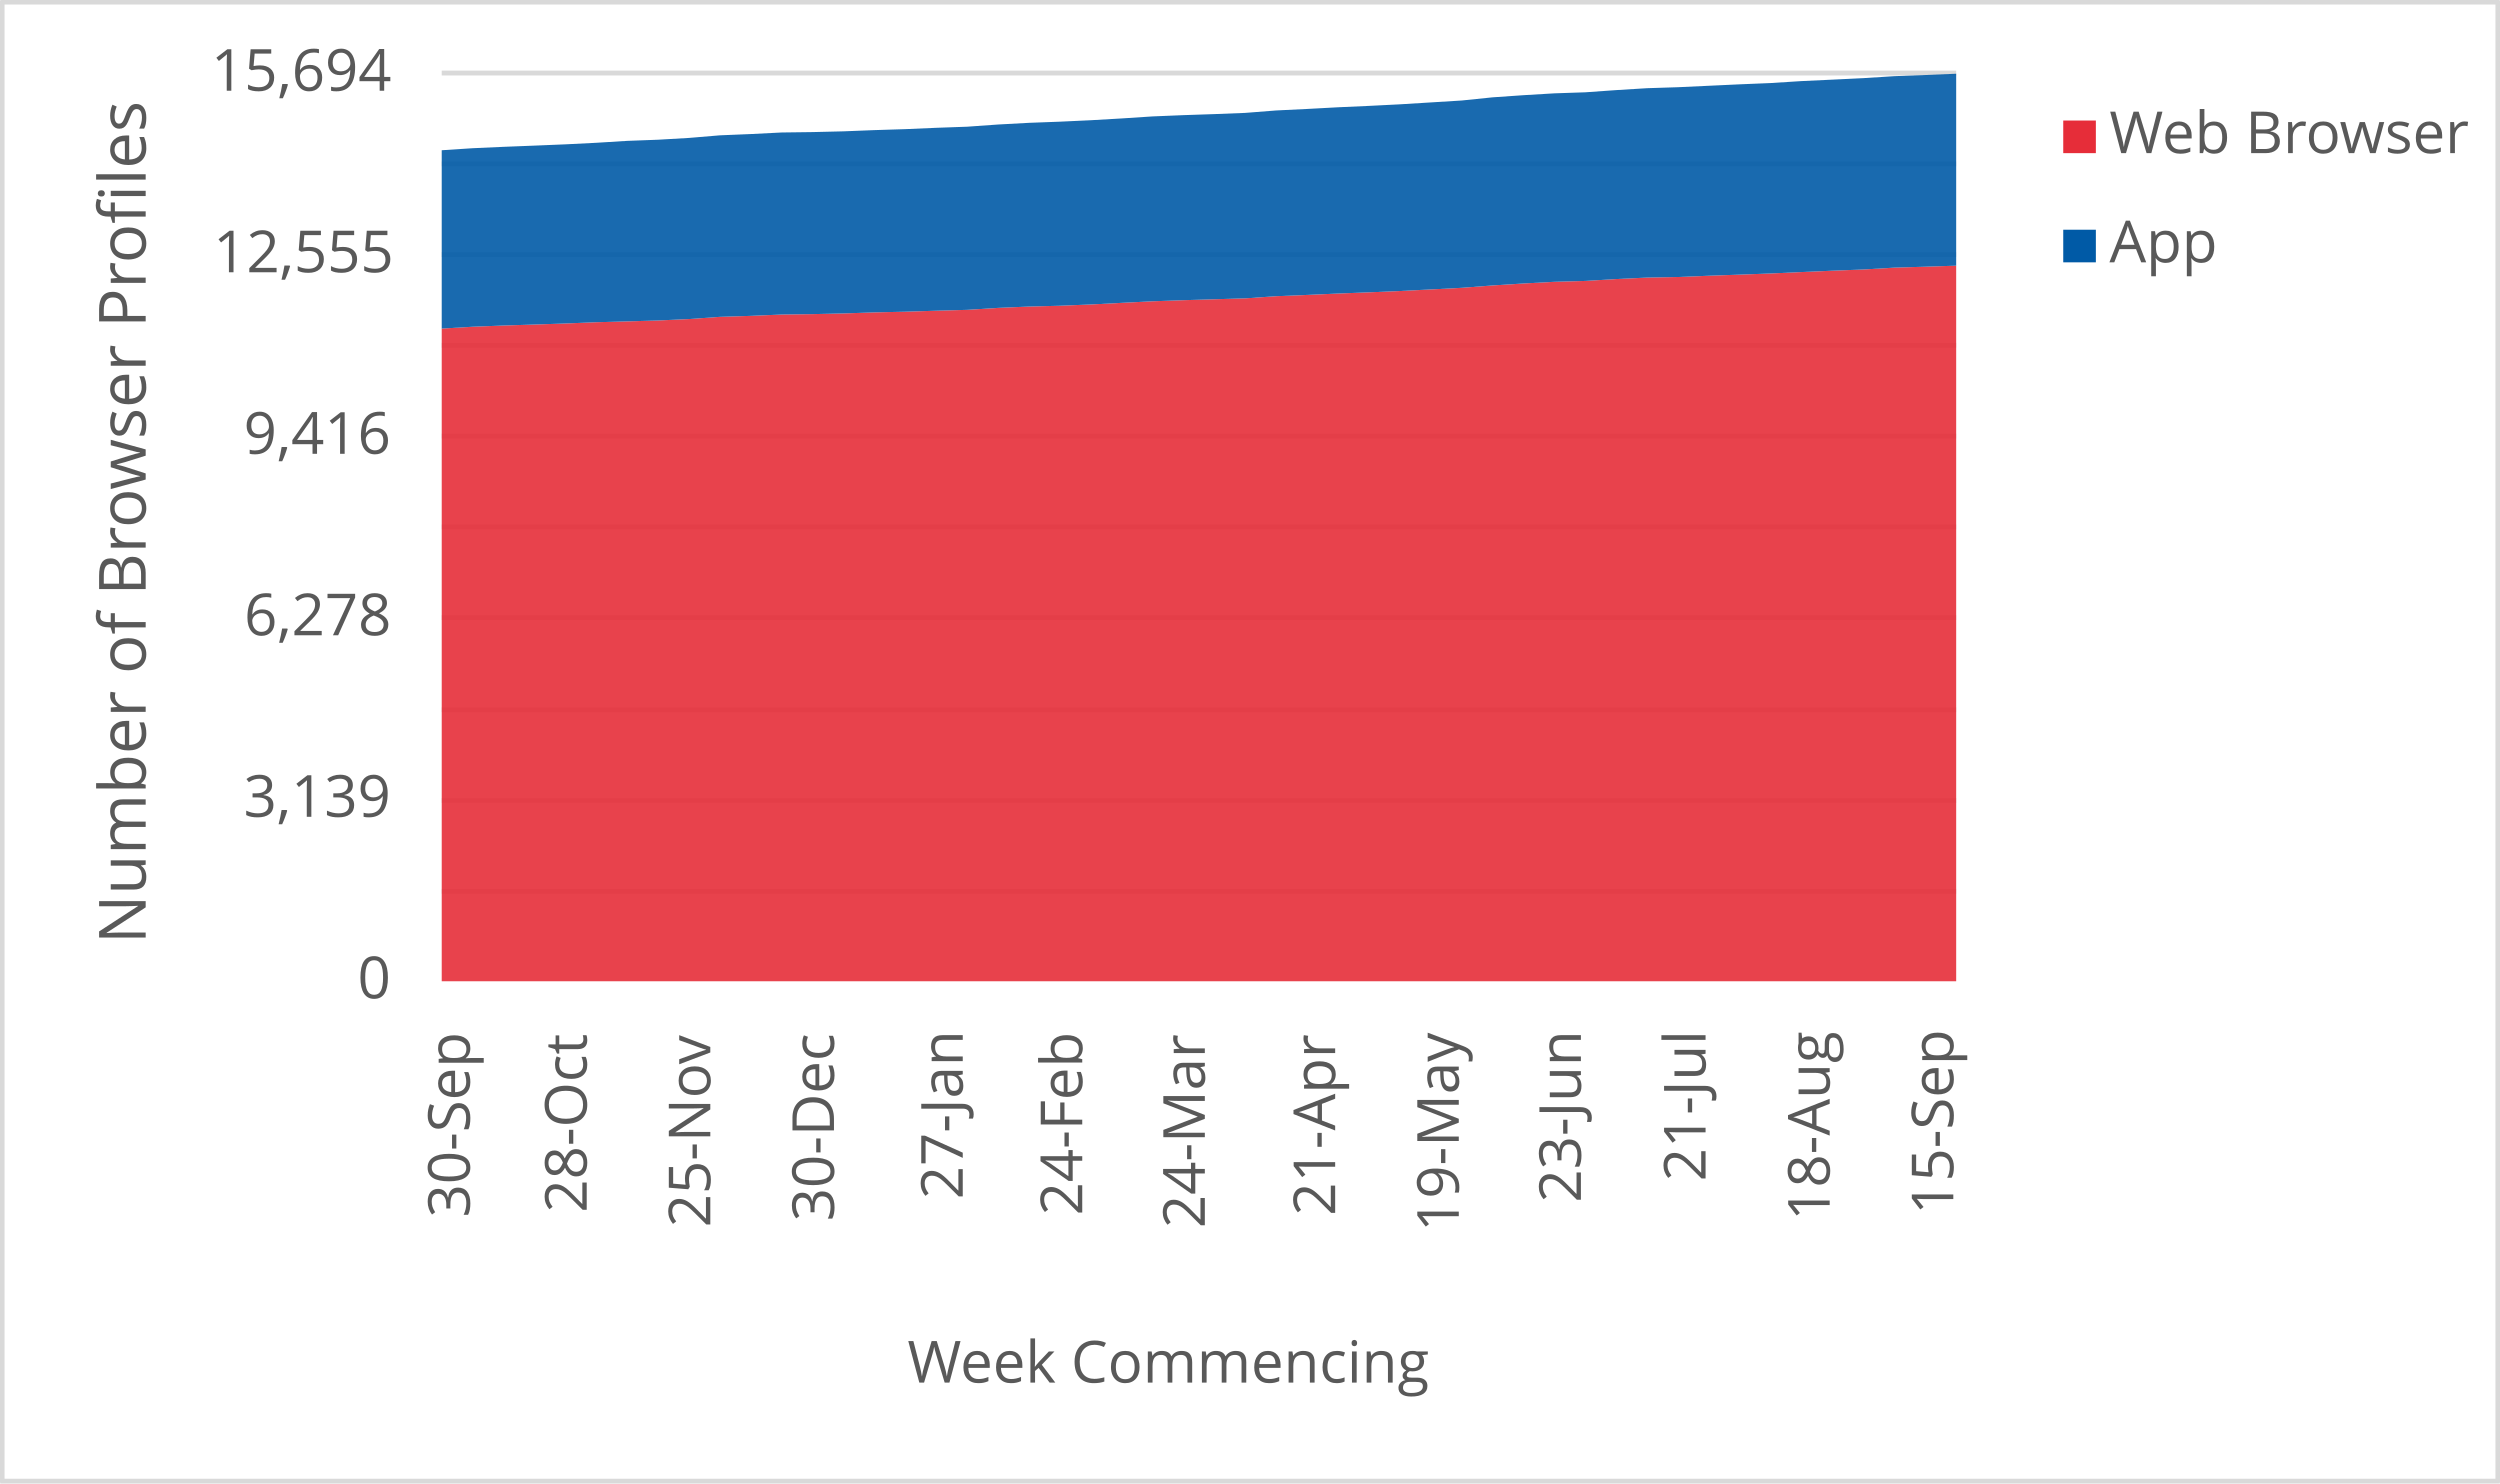
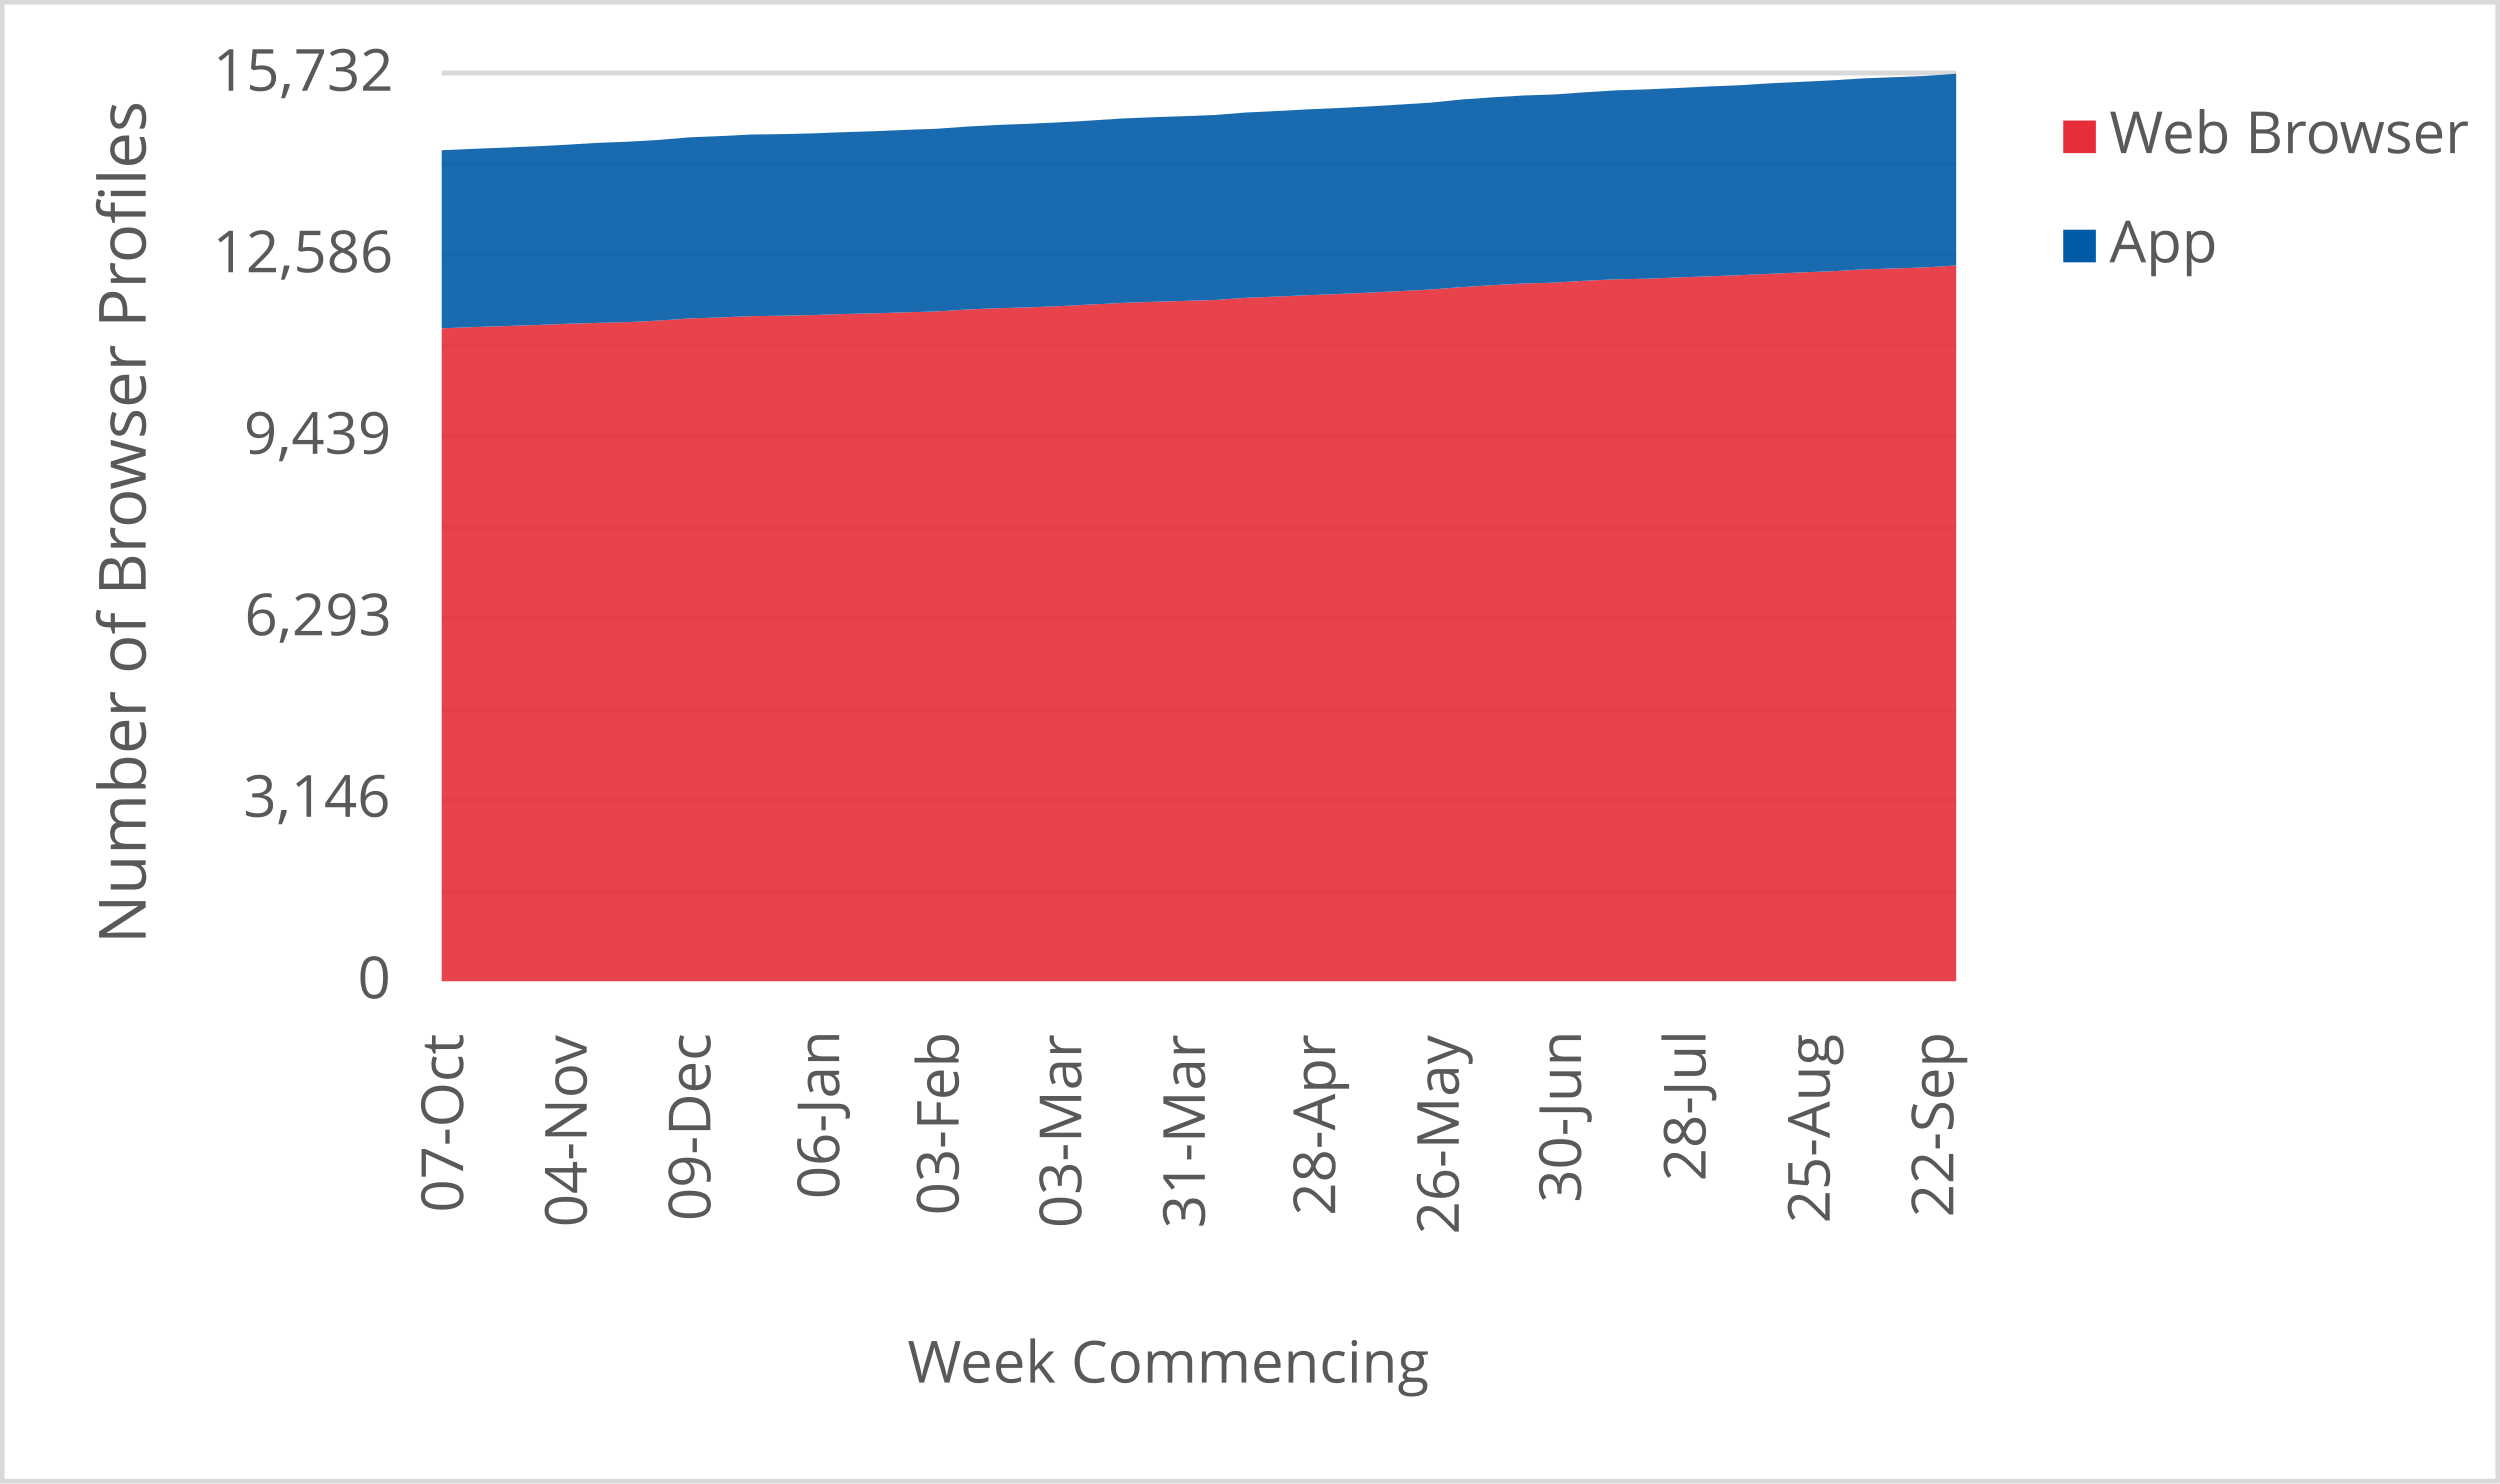
<svg xmlns="http://www.w3.org/2000/svg" width="1763" height="1046" xml:space="preserve" overflow="hidden">
  <defs>
    <clipPath id="clip0">
      <rect x="2917" y="346" width="1763" height="1046" />
    </clipPath>
  </defs>
  <g clip-path="url(#clip0)" transform="translate(-2917 -346)">
    <rect x="2918" y="347" width="1760" height="1043" fill="#FFFFFF" />
    <g>
      <path d="    M3228.5 974.532 4296.5 974.532    M3228.5 910.53 4296.5 910.53    M3228.5 846.528 4296.5 846.528    M3228.5 781.526 4296.5 781.526    M3228.5 717.524 4296.5 717.524    M3228.5 653.522 4296.5 653.522    M3228.5 589.52 4296.5 589.52    M3228.5 525.517 4296.5 525.517    M3228.5 461.515 4296.5 461.515    M3228.5 397.5 4296.5 397.5" stroke="#D9D9D9" stroke-width="3.438" stroke-linejoin="round" stroke-miterlimit="10" fill="none" />
    </g>
    <g>
      <path d="M 1038.5 4296.5 1038.5" stroke="#D9D9D9" stroke-width="3.438" stroke-linejoin="round" stroke-miterlimit="10" fill="none" fill-rule="evenodd" />
    </g>
    <g>
-       <text fill="#595959" font-family="Verdana,Open Sans,DejaVu Sans,sans-serif" font-weight="400" font-size="41" transform="matrix(6.12323e-17 -1 1 6.12323e-17 3248.289 1204.543)">30-Sep</text>
+       <text fill="#595959" font-family="Verdana,Open Sans,DejaVu Sans,sans-serif" font-weight="400" font-size="41" transform="matrix(6.12323e-17 -1 1 6.12323e-17 3243.565 1201.1)">07-Oct</text>
    </g>
    <g>
-       <text fill="#595959" font-family="Verdana,Open Sans,DejaVu Sans,sans-serif" font-weight="400" font-size="41" transform="matrix(6.12323e-17 -1 1 6.12323e-17 3330.748 1201.14)">28-Oct</text>
+       <text fill="#595959" font-family="Verdana,Open Sans,DejaVu Sans,sans-serif" font-weight="400" font-size="41" transform="matrix(6.12323e-17 -1 1 6.12323e-17 3330.748 1211.43)">04-Nov</text>
    </g>
    <g>
-       <text fill="#595959" font-family="Verdana,Open Sans,DejaVu Sans,sans-serif" font-weight="400" font-size="41" transform="matrix(6.12323e-17 -1 1 6.12323e-17 3417.912 1211.47)">25-Nov</text>
+       <text fill="#595959" font-family="Verdana,Open Sans,DejaVu Sans,sans-serif" font-weight="400" font-size="41" transform="matrix(6.12323e-17 -1 1 6.12323e-17 3417.932 1207.086)">09-Dec</text>
    </g>
    <g>
-       <text fill="#595959" font-family="Verdana,Open Sans,DejaVu Sans,sans-serif" font-weight="400" font-size="41" transform="matrix(6.12323e-17 -1 1 6.12323e-17 3505.116 1207.246)">30-Dec</text>
+       <text fill="#595959" font-family="Verdana,Open Sans,DejaVu Sans,sans-serif" font-weight="400" font-size="41" transform="matrix(6.12323e-17 -1 1 6.12323e-17 3508.769 1191.651)">06-Jan</text>
    </g>
    <g>
-       <text fill="#595959" font-family="Verdana,Open Sans,DejaVu Sans,sans-serif" font-weight="400" font-size="41" transform="matrix(6.12323e-17 -1 1 6.12323e-17 3595.933 1191.691)">27-Jan</text>
+       <text fill="#595959" font-family="Verdana,Open Sans,DejaVu Sans,sans-serif" font-weight="400" font-size="41" transform="matrix(6.12323e-17 -1 1 6.12323e-17 3593.01 1203.042)">03-Feb</text>
    </g>
    <g>
-       <text fill="#595959" font-family="Verdana,Open Sans,DejaVu Sans,sans-serif" font-weight="400" font-size="41" transform="matrix(6.12323e-17 -1 1 6.12323e-17 3680.194 1203.082)">24-Feb</text>
+       <text fill="#595959" font-family="Verdana,Open Sans,DejaVu Sans,sans-serif" font-weight="400" font-size="41" transform="matrix(6.12323e-17 -1 1 6.12323e-17 3679.483 1212.011)">03-Mar</text>
    </g>
    <g>
-       <text fill="#595959" font-family="Verdana,Open Sans,DejaVu Sans,sans-serif" font-weight="400" font-size="41" transform="matrix(6.12323e-17 -1 1 6.12323e-17 3766.647 1212.051)">24-Mar</text>
+       <text fill="#595959" font-family="Verdana,Open Sans,DejaVu Sans,sans-serif" font-weight="400" font-size="41" transform="matrix(6.12323e-17 -1 1 6.12323e-17 3766.647 1212.171)">31-Mar</text>
    </g>
    <g>
-       <text fill="#595959" font-family="Verdana,Open Sans,DejaVu Sans,sans-serif" font-weight="400" font-size="41" transform="matrix(6.12323e-17 -1 1 6.12323e-17 3858.555 1203.302)">21-Apr</text>
+       <text fill="#595959" font-family="Verdana,Open Sans,DejaVu Sans,sans-serif" font-weight="400" font-size="41" transform="matrix(6.12323e-17 -1 1 6.12323e-17 3858.555 1203.302)">28-Apr</text>
    </g>
    <g>
-       <text fill="#595959" font-family="Verdana,Open Sans,DejaVu Sans,sans-serif" font-weight="400" font-size="41" transform="matrix(6.12323e-17 -1 1 6.12323e-17 3945.739 1214.753)">19-May</text>
+       <text fill="#595959" font-family="Verdana,Open Sans,DejaVu Sans,sans-serif" font-weight="400" font-size="41" transform="matrix(6.12323e-17 -1 1 6.12323e-17 3945.739 1216.515)">26-May</text>
    </g>
    <g>
-       <text fill="#595959" font-family="Verdana,Open Sans,DejaVu Sans,sans-serif" font-weight="400" font-size="41" transform="matrix(6.12323e-17 -1 1 6.12323e-17 4031.851 1194.053)">23-Jun</text>
+       <text fill="#595959" font-family="Verdana,Open Sans,DejaVu Sans,sans-serif" font-weight="400" font-size="41" transform="matrix(6.12323e-17 -1 1 6.12323e-17 4031.871 1194.173)">30-Jun</text>
    </g>
    <g>
-       <text fill="#595959" font-family="Verdana,Open Sans,DejaVu Sans,sans-serif" font-weight="400" font-size="41" transform="matrix(6.12323e-17 -1 1 6.12323e-17 4119.766 1179.039)">21-Jul</text>
+       <text fill="#595959" font-family="Verdana,Open Sans,DejaVu Sans,sans-serif" font-weight="400" font-size="41" transform="matrix(6.12323e-17 -1 1 6.12323e-17 4119.766 1179.039)">28-Jul</text>
    </g>
    <g>
-       <text fill="#595959" font-family="Verdana,Open Sans,DejaVu Sans,sans-serif" font-weight="400" font-size="41" transform="matrix(6.12323e-17 -1 1 6.12323e-17 4207.29 1206.906)">18-Aug</text>
+       <text fill="#595959" font-family="Verdana,Open Sans,DejaVu Sans,sans-serif" font-weight="400" font-size="41" transform="matrix(6.12323e-17 -1 1 6.12323e-17 4207.29 1208.667)">25-Aug</text>
    </g>
    <g>
-       <text fill="#595959" font-family="Verdana,Open Sans,DejaVu Sans,sans-serif" font-weight="400" font-size="41" transform="matrix(6.12323e-17 -1 1 6.12323e-17 4294.473 1202.662)">15-Sep</text>
+       <text fill="#595959" font-family="Verdana,Open Sans,DejaVu Sans,sans-serif" font-weight="400" font-size="41" transform="matrix(6.12323e-17 -1 1 6.12323e-17 4294.473 1204.423)">22-Sep</text>
    </g>
    <g>
      <text fill="#595959" font-family="Verdana,Open Sans,DejaVu Sans,sans-serif" font-weight="400" font-size="41" transform="matrix(1 0 0 1 3169.141 1050)">0</text>
    </g>
    <g>
-       <text fill="#595959" font-family="Verdana,Open Sans,DejaVu Sans,sans-serif" font-weight="400" font-size="41" transform="matrix(1 0 0 1 3088.763 922)">3,139</text>
+       <text fill="#595959" font-family="Verdana,Open Sans,DejaVu Sans,sans-serif" font-weight="400" font-size="41" transform="matrix(1 0 0 1 3088.562 922)">3,146</text>
    </g>
    <g>
-       <text fill="#595959" font-family="Verdana,Open Sans,DejaVu Sans,sans-serif" font-weight="400" font-size="41" transform="matrix(1 0 0 1 3089.143 794)">6,278</text>
+       <text fill="#595959" font-family="Verdana,Open Sans,DejaVu Sans,sans-serif" font-weight="400" font-size="41" transform="matrix(1 0 0 1 3089.423 794)">6,293</text>
    </g>
    <g>
-       <text fill="#595959" font-family="Verdana,Open Sans,DejaVu Sans,sans-serif" font-weight="400" font-size="41" transform="matrix(1 0 0 1 3088.803 666)">9,416</text>
+       <text fill="#595959" font-family="Verdana,Open Sans,DejaVu Sans,sans-serif" font-weight="400" font-size="41" transform="matrix(1 0 0 1 3089.003 666)">9,439</text>
    </g>
    <g>
-       <text fill="#595959" font-family="Verdana,Open Sans,DejaVu Sans,sans-serif" font-weight="400" font-size="41" transform="matrix(1 0 0 1 3067.362 538)">12,555</text>
+       <text fill="#595959" font-family="Verdana,Open Sans,DejaVu Sans,sans-serif" font-weight="400" font-size="41" transform="matrix(1 0 0 1 3067.001 538)">12,586</text>
    </g>
    <g>
-       <text fill="#595959" font-family="Verdana,Open Sans,DejaVu Sans,sans-serif" font-weight="400" font-size="41" transform="matrix(1 0 0 1 3065.82 410)">15,694</text>
+       <text fill="#595959" font-family="Verdana,Open Sans,DejaVu Sans,sans-serif" font-weight="400" font-size="41" transform="matrix(1 0 0 1 3067.202 410)">15,732</text>
    </g>
    <g>
      <text fill="#595959" font-family="Verdana,Open Sans,DejaVu Sans,sans-serif" font-weight="400" font-size="41" transform="matrix(1 0 0 1 3556.971 1321)">Week Commencing</text>
    </g>
    <g>
      <text fill="#595959" font-family="Verdana,Open Sans,DejaVu Sans,sans-serif" font-weight="400" font-size="46" transform="matrix(6.12323e-17 -1 1 6.12323e-17 3019.73 1011.674)">Number of Browser Profiles</text>
    </g>
    <rect x="2918.5" y="347.5" width="1760" height="1043" stroke="#D9D9D9" stroke-width="3.438" stroke-linejoin="round" stroke-miterlimit="10" fill="none" />
    <g>
-       <path d="M3228.5 1038 3250.296 1038 3272.092 1038 3293.888 1038 3315.684 1038 3337.48 1038 3359.276 1038 3381.071 1038 3402.867 1038 3424.663 1038 3446.459 1038 3468.255 1038 3490.051 1038 3511.847 1038 3533.643 1038 3555.439 1038 3577.235 1038 3599.031 1038 3620.827 1038 3642.622 1038 3664.418 1038 3686.214 1038 3708.01 1038 3729.806 1038 3751.602 1038 3773.398 1038 3795.194 1038 3816.99 1038 3838.786 1038 3860.582 1038 3882.378 1038 3904.173 1038 3925.969 1038 3947.765 1038 3969.561 1038 3991.357 1038 4013.153 1038 4034.949 1038 4056.745 1038 4078.541 1038 4100.337 1038 4122.133 1038 4143.929 1038 4165.724 1038 4187.52 1038 4209.316 1038 4231.112 1038 4252.908 1038 4274.704 1038 4296.5 1038 4296.5 533.349 4274.704 534.083 4252.908 534.735 4231.112 536.04 4209.316 536.896 4187.52 537.834 4165.724 538.854 4143.929 539.669 4122.133 540.444 4100.337 541.341 4078.541 541.749 4056.745 542.769 4034.949 544.114 4013.153 544.726 3991.357 545.909 3969.561 547.295 3947.765 548.967 3925.969 550.109 3904.173 551.21 3882.378 552.148 3860.582 553.004 3838.786 553.983 3816.99 554.88 3795.194 556.389 3773.398 557.042 3751.602 557.694 3729.806 558.469 3708.01 559.57 3686.214 560.712 3664.418 561.609 3642.622 562.18 3620.827 563.118 3599.031 564.504 3577.235 565.116 3555.439 565.809 3533.643 566.299 3511.847 567.033 3490.051 567.522 3468.255 567.808 3446.459 568.746 3424.663 569.439 3402.867 570.988 3381.071 572.008 3359.276 572.62 3337.48 573.231 3315.684 574.128 3293.888 574.862 3272.092 575.556 3250.296 576.412 3228.5 577.717 3228.5 1038Z" fill="#e62d39" opacity="0.9" />
+       <path d="M3228.5 1038 3250.296 1038 3272.092 1038 3293.888 1038 3315.684 1038 3337.48 1038 3359.276 1038 3381.071 1038 3402.867 1038 3424.663 1038 3446.459 1038 3468.255 1038 3490.051 1038 3511.847 1038 3533.643 1038 3555.439 1038 3577.235 1038 3599.031 1038 3620.827 1038 3642.622 1038 3664.418 1038 3686.214 1038 3708.01 1038 3729.806 1038 3751.602 1038 3773.398 1038 3795.194 1038 3816.99 1038 3838.786 1038 3860.582 1038 3882.378 1038 3904.173 1038 3925.969 1038 3947.765 1038 3969.561 1038 3991.357 1038 4013.153 1038 4034.949 1038 4056.745 1038 4078.541 1038 4100.337 1038 4122.133 1038 4143.929 1038 4165.724 1038 4187.52 1038 4209.316 1038 4231.112 1038 4252.908 1038 4274.704 1038 4296.5 1038 4296.5 533.225 4274.704 534.568 4252.908 535.3 4231.112 535.951 4209.316 537.252 4187.52 538.107 4165.724 539.042 4143.929 540.059 4122.133 540.873 4100.337 541.646 4078.541 542.541 4056.745 542.948 4034.949 543.965 4013.153 545.307 3991.357 545.918 3969.561 547.097 3947.765 548.481 3925.969 550.148 3904.173 551.288 3882.378 552.386 3860.582 553.322 3838.786 554.176 3816.99 555.152 3795.194 556.047 3773.398 557.553 3751.602 558.203 3729.806 558.854 3708.01 559.627 3686.214 560.726 3664.418 561.865 3642.622 562.76 3620.827 563.329 3599.031 564.265 3577.235 565.648 3555.439 566.258 3533.643 566.95 3511.847 567.438 3490.051 568.17 3468.255 568.659 3446.459 568.943 3424.663 569.879 3402.867 570.571 3381.071 572.116 3359.276 573.133 3337.48 573.744 3315.684 574.354 3293.888 575.249 3272.092 575.981 3250.296 576.673 3228.5 577.527 3228.5 1038Z" fill="#e62d39" opacity="0.9" />
    </g>
    <g>
-       <path d="M3228.5 577.717 3250.296 576.412 3272.092 575.556 3293.888 574.862 3315.684 574.128 3337.48 573.231 3359.276 572.62 3381.071 572.008 3402.867 570.988 3424.663 569.439 3446.459 568.746 3468.255 567.808 3490.051 567.522 3511.847 567.033 3533.643 566.299 3555.439 565.809 3577.235 565.116 3599.031 564.504 3620.827 563.118 3642.622 562.18 3664.418 561.609 3686.214 560.712 3708.01 559.57 3729.806 558.469 3751.602 557.694 3773.398 557.042 3795.194 556.389 3816.99 554.88 3838.786 553.983 3860.582 553.004 3882.378 552.148 3904.173 551.21 3925.969 550.109 3947.765 548.967 3969.561 547.295 3991.357 545.909 4013.153 544.726 4034.949 544.114 4056.745 542.769 4078.541 541.749 4100.337 541.341 4122.133 540.444 4143.929 539.669 4165.724 538.854 4187.52 537.834 4209.316 536.896 4231.112 536.04 4252.908 534.735 4274.704 534.083 4296.5 533.349 4296.5 398 4274.704 398.897 4252.908 399.713 4231.112 401.099 4209.316 402.16 4187.52 403.179 4165.724 404.566 4143.929 405.463 4122.133 406.482 4100.337 407.502 4078.541 408.195 4056.745 409.541 4034.949 411.09 4013.153 411.824 3991.357 413.129 3969.561 414.638 3947.765 416.881 3925.969 418.227 3904.173 419.573 3882.378 420.674 3860.582 421.652 3838.786 422.835 3816.99 423.895 3795.194 425.608 3773.398 426.464 3751.602 427.198 3729.806 428.096 3708.01 429.523 3686.214 430.787 3664.418 431.807 3642.622 432.622 3620.827 433.805 3599.031 435.354 3577.235 436.129 3555.439 437.067 3533.643 437.76 3511.847 438.617 3490.051 439.147 3468.255 439.432 3446.459 440.533 3424.663 441.431 3402.867 443.266 3381.071 444.53 3359.276 445.345 3337.48 446.691 3315.684 447.792 3293.888 448.689 3272.092 449.546 3250.296 450.525 3228.5 451.952 3228.5 577.717Z" fill="#005aa6" opacity="0.9" />
+       <path d="M3228.5 577.527 3250.296 576.673 3272.092 575.981 3293.888 575.249 3315.684 574.354 3337.48 573.744 3359.276 573.133 3381.071 572.116 3402.867 570.571 3424.663 569.879 3446.459 568.943 3468.255 568.659 3490.051 568.17 3511.847 567.438 3533.643 566.95 3555.439 566.258 3577.235 565.648 3599.031 564.265 3620.827 563.329 3642.622 562.76 3664.418 561.865 3686.214 560.726 3708.01 559.627 3729.806 558.854 3751.602 558.203 3773.398 557.553 3795.194 556.047 3816.99 555.152 3838.786 554.176 3860.582 553.322 3882.378 552.386 3904.173 551.288 3925.969 550.148 3947.765 548.481 3969.561 547.097 3991.357 545.918 4013.153 545.307 4034.949 543.965 4056.745 542.948 4078.541 542.541 4100.337 541.646 4122.133 540.873 4143.929 540.059 4165.724 539.042 4187.52 538.107 4209.316 537.252 4231.112 535.951 4252.908 535.3 4274.704 534.568 4296.5 533.225 4296.5 398 4274.704 399.546 4252.908 400.441 4231.112 401.255 4209.316 402.638 4187.52 403.695 4165.724 404.712 4143.929 406.096 4122.133 406.991 4100.337 408.008 4078.541 409.025 4056.745 409.716 4034.949 411.059 4013.153 412.605 3991.357 413.337 3969.561 414.639 3947.765 416.144 3925.969 418.381 3904.173 419.724 3882.378 421.066 3860.582 422.165 3838.786 423.141 3816.99 424.321 3795.194 425.379 3773.398 427.087 3751.602 427.942 3729.806 428.674 3708.01 429.569 3686.214 430.993 3664.418 432.254 3642.622 433.271 3620.827 434.084 3599.031 435.264 3577.235 436.81 3555.439 437.583 3533.643 438.519 3511.847 439.21 3490.051 440.065 3468.255 440.593 3446.459 440.878 3424.663 441.977 3402.867 442.872 3381.071 444.702 3359.276 445.963 3337.48 446.777 3315.684 448.12 3293.888 449.218 3272.092 450.113 3250.296 450.967 3228.5 451.944 3228.5 577.527Z" fill="#005aa6" opacity="0.9" />
    </g>
    <g>
      <rect x="4372" y="431" width="23" height="23" fill="#e62d39" />
    </g>
    <g>
      <text fill="#595959" font-family="Verdana,Open Sans,DejaVu Sans,sans-serif" font-weight="400" font-size="41" transform="matrix(1 0 0 1 4404.56 454)">Web Browser</text>
    </g>
    <g>
      <rect x="4372" y="508" width="23" height="23" fill="#005aa6" />
    </g>
    <g>
      <text fill="#595959" font-family="Verdana,Open Sans,DejaVu Sans,sans-serif" font-weight="400" font-size="41" transform="matrix(1 0 0 1 4404.56 531)">App</text>
    </g>
  </g>
</svg>
